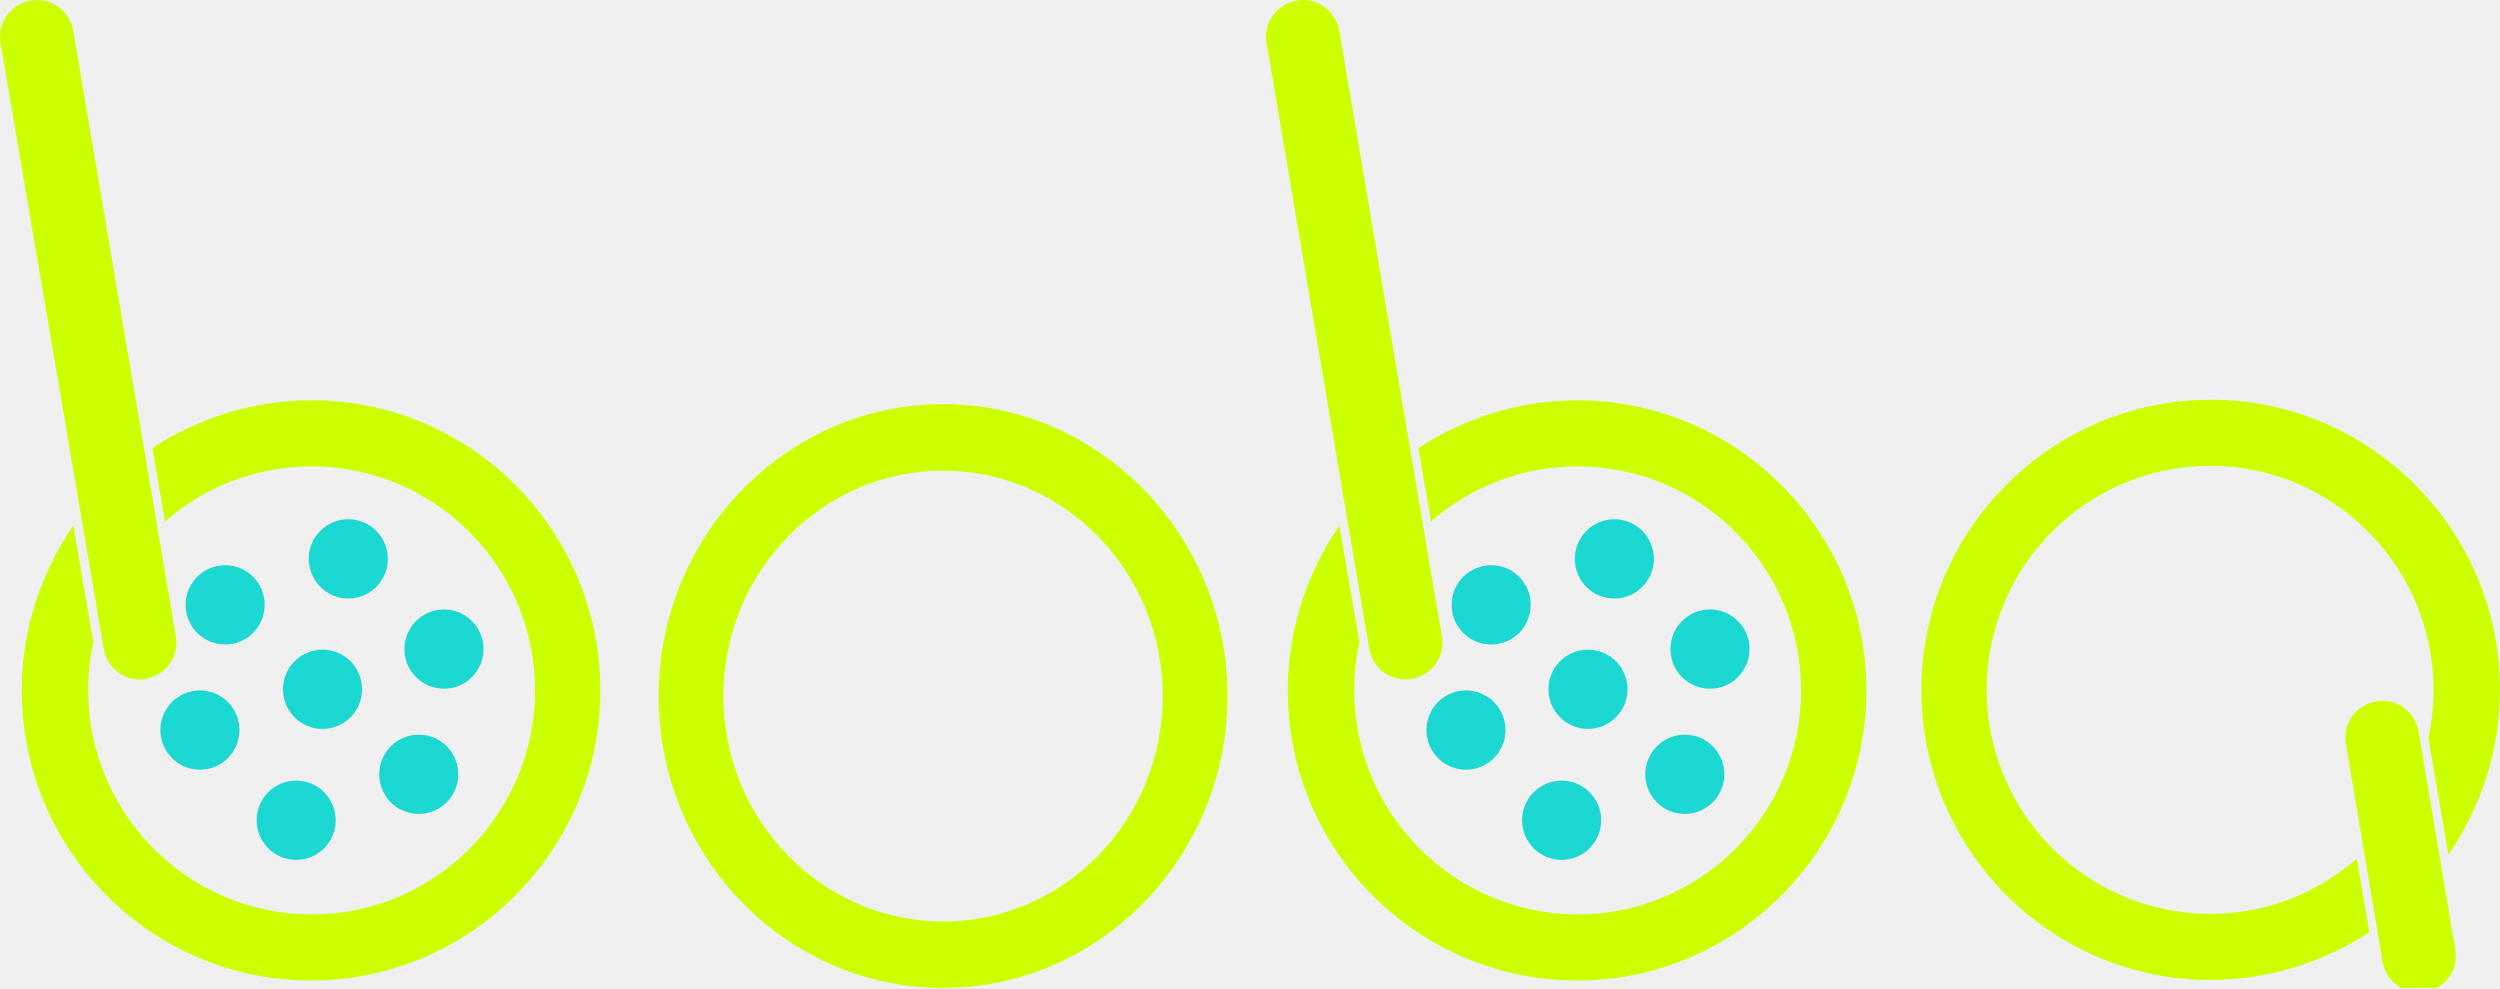
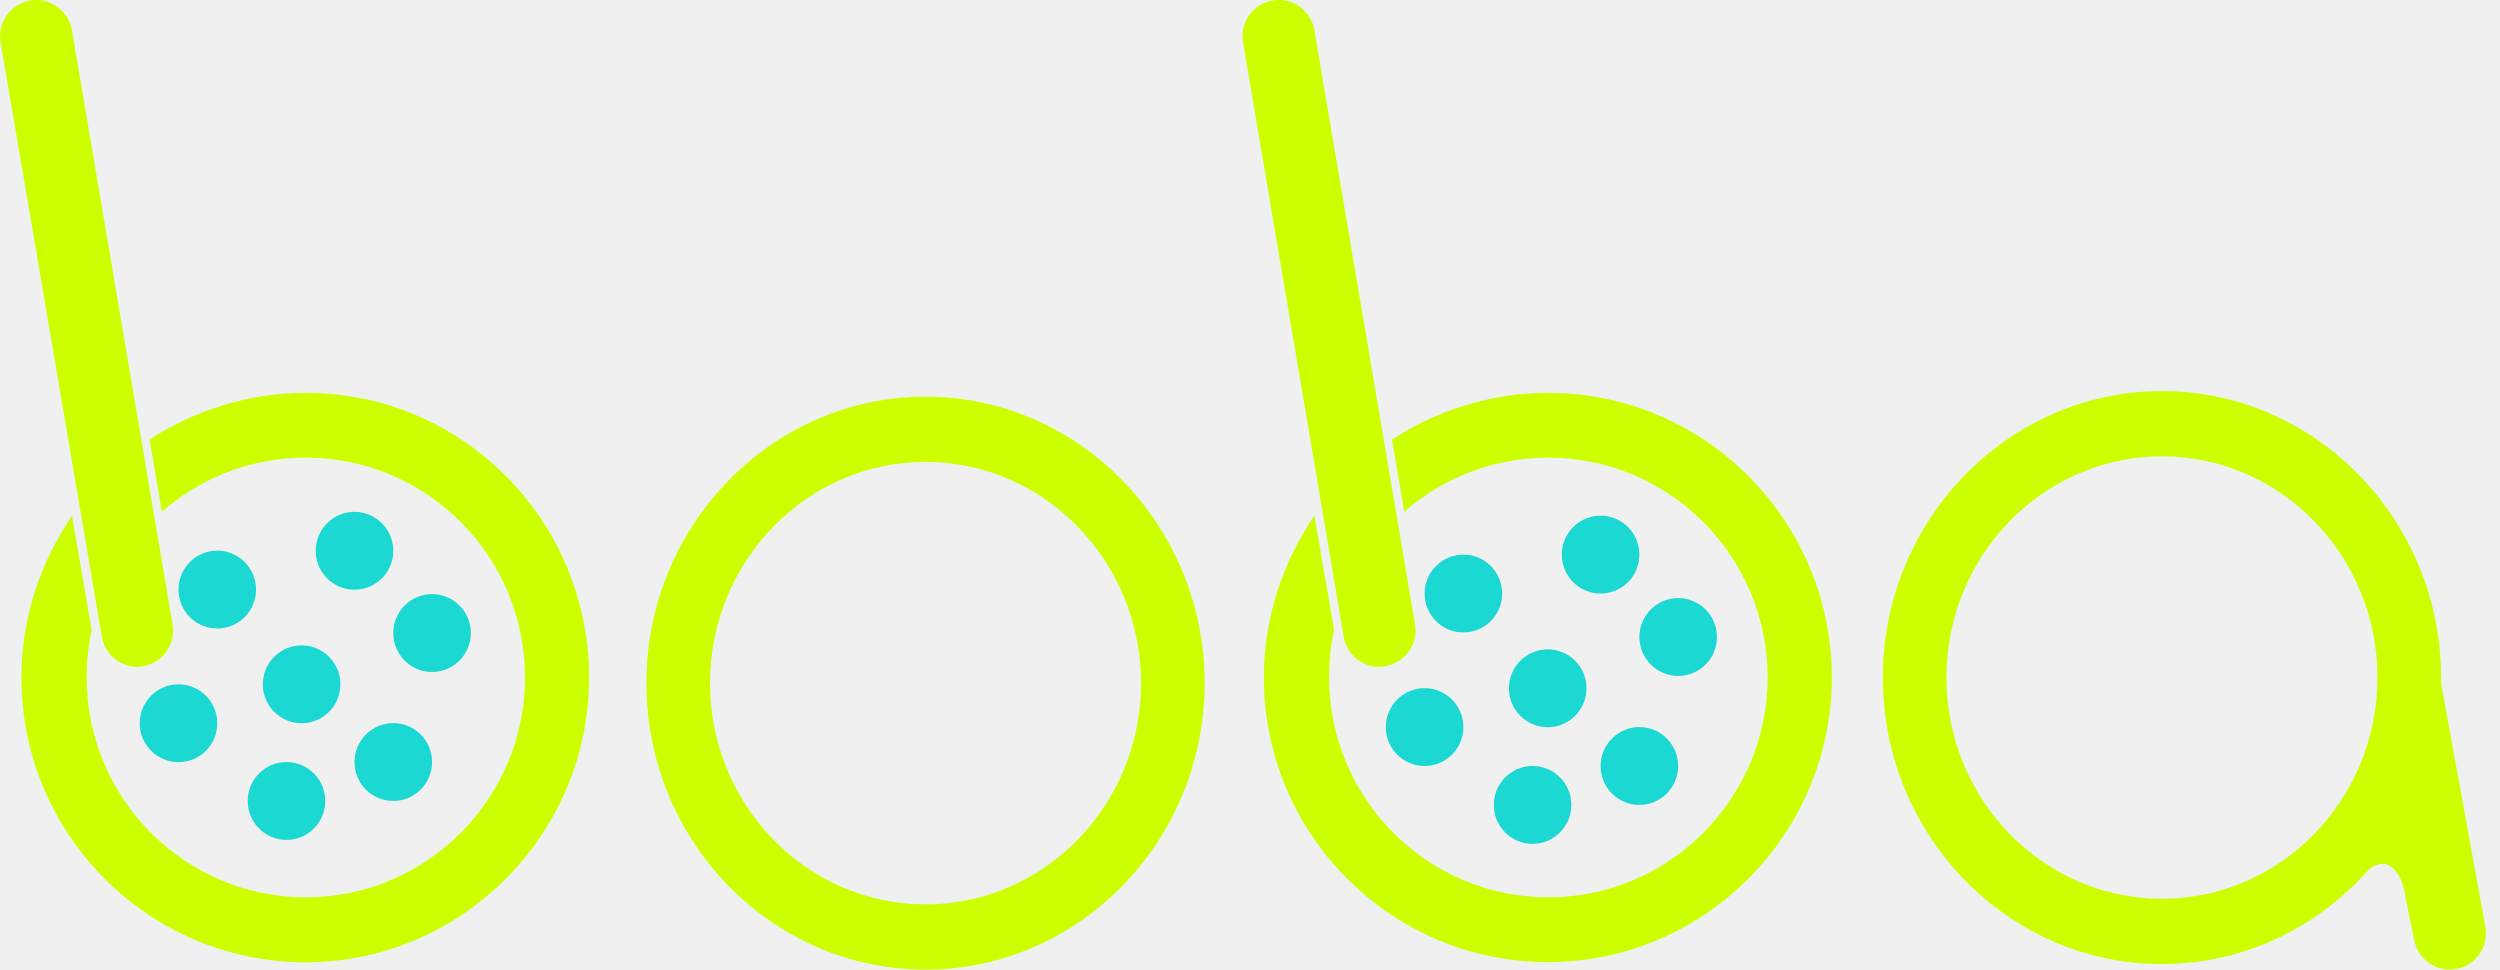
- <svg xmlns="http://www.w3.org/2000/svg" width="167" height="66" viewBox="0 0 167 66" fill="none">
-   <g clip-path="url(#clip0)">
-     <path d="M62.999 65.996C52.502 65.996 43.999 57.231 43.999 46.496C43.999 35.761 52.54 26.996 62.999 26.996C73.458 26.996 81.999 35.761 81.999 46.496C81.999 57.231 73.458 65.996 62.999 65.996ZM62.999 31.437C54.91 31.437 48.326 38.194 48.326 46.496C48.326 54.798 54.91 61.556 62.999 61.556C71.088 61.556 77.672 54.798 77.672 46.496C77.672 38.194 71.088 31.437 62.999 31.437Z" fill="#CCFF00" />
-     <path d="M9.336 45.391C8.15 45.391 7.117 44.508 6.925 43.319L0.037 2.875C-0.078 2.223 0.076 1.57 0.458 1.033C0.841 0.496 1.415 0.15 2.065 0.035C3.405 -0.195 4.668 0.726 4.897 2.069L11.747 42.513C11.862 43.165 11.709 43.818 11.326 44.355C10.944 44.892 10.37 45.237 9.719 45.352C9.604 45.391 9.451 45.391 9.336 45.391Z" fill="#CCFF00" />
-     <path d="M20.817 26.742C16.913 26.742 13.239 27.932 10.178 29.927L11.02 34.839C13.661 32.536 17.066 31.155 20.817 31.155C29.044 31.155 35.741 37.87 35.741 46.12C35.741 54.37 29.044 61.085 20.817 61.085C12.589 61.085 5.892 54.37 5.892 46.12C5.892 45.007 6.007 43.933 6.237 42.897L4.897 35.107C2.754 38.254 1.453 42.014 1.453 46.12C1.453 56.826 10.14 65.498 20.778 65.498C31.417 65.498 40.103 56.787 40.103 46.12C40.103 35.453 31.493 26.742 20.817 26.742Z" fill="#CCFF00" />
-     <path d="M19.783 57.44C21.242 57.44 22.424 56.255 22.424 54.792C22.424 53.33 21.242 52.145 19.783 52.145C18.325 52.145 17.143 53.33 17.143 54.792C17.143 56.255 18.325 57.44 19.783 57.44Z" fill="#1CD8D2" />
-     <path d="M27.973 54.371C29.431 54.371 30.613 53.186 30.613 51.724C30.613 50.262 29.431 49.076 27.973 49.076C26.515 49.076 25.332 50.262 25.332 51.724C25.332 53.186 26.515 54.371 27.973 54.371Z" fill="#1CD8D2" />
-     <path d="M21.544 48.692C23.002 48.692 24.184 47.506 24.184 46.044C24.184 44.582 23.002 43.397 21.544 43.397C20.085 43.397 18.903 44.582 18.903 46.044C18.903 47.506 20.085 48.692 21.544 48.692Z" fill="#1CD8D2" />
-     <path d="M13.354 51.416C14.813 51.416 15.995 50.231 15.995 48.769C15.995 47.306 14.813 46.121 13.354 46.121C11.896 46.121 10.714 47.306 10.714 48.769C10.714 50.231 11.896 51.416 13.354 51.416Z" fill="#1CD8D2" />
-     <path d="M29.656 46.006C31.115 46.006 32.297 44.821 32.297 43.359C32.297 41.896 31.115 40.711 29.656 40.711C28.198 40.711 27.016 41.896 27.016 43.359C27.016 44.821 28.198 46.006 29.656 46.006Z" fill="#1CD8D2" />
-     <path d="M23.266 39.981C24.724 39.981 25.906 38.795 25.906 37.333C25.906 35.871 24.724 34.685 23.266 34.685C21.807 34.685 20.625 35.871 20.625 37.333C20.625 38.795 21.807 39.981 23.266 39.981Z" fill="#1CD8D2" />
-     <path d="M15.038 43.051C16.497 43.051 17.679 41.866 17.679 40.404C17.679 38.941 16.497 37.756 15.038 37.756C13.58 37.756 12.398 38.941 12.398 40.404C12.398 41.866 13.58 43.051 15.038 43.051Z" fill="#1CD8D2" />
-     <path d="M93.87 45.391C92.683 45.391 91.65 44.508 91.459 43.319L84.609 2.875C84.494 2.223 84.647 1.57 85.03 1.033C85.413 0.496 85.987 0.15 86.637 0.035C87.977 -0.195 89.239 0.726 89.469 2.069L96.319 42.513C96.434 43.165 96.281 43.818 95.898 44.355C95.515 44.892 94.941 45.237 94.291 45.352C94.176 45.391 94.023 45.391 93.87 45.391Z" fill="#CCFF00" />
-     <path d="M105.388 26.742C101.485 26.742 97.811 27.932 94.75 29.927L95.592 34.839C98.232 32.536 101.638 31.155 105.388 31.155C113.616 31.155 120.313 37.87 120.313 46.12C120.313 54.37 113.616 61.085 105.388 61.085C97.161 61.085 90.464 54.37 90.464 46.12C90.464 45.007 90.579 43.933 90.808 42.897L89.469 35.107C87.326 38.254 86.025 42.014 86.025 46.12C86.025 56.826 94.712 65.498 105.35 65.498C115.988 65.498 124.675 56.787 124.675 46.12C124.675 35.453 116.027 26.742 105.388 26.742Z" fill="#CCFF00" />
-     <path d="M104.317 57.44C105.775 57.44 106.957 56.255 106.957 54.792C106.957 53.33 105.775 52.145 104.317 52.145C102.858 52.145 101.676 53.33 101.676 54.792C101.676 56.255 102.858 57.44 104.317 57.44Z" fill="#1CD8D2" />
-     <path d="M112.544 54.371C114.003 54.371 115.185 53.186 115.185 51.724C115.185 50.262 114.003 49.076 112.544 49.076C111.086 49.076 109.904 50.262 109.904 51.724C109.904 53.186 111.086 54.371 112.544 54.371Z" fill="#1CD8D2" />
-     <path d="M106.077 48.692C107.535 48.692 108.717 47.506 108.717 46.044C108.717 44.582 107.535 43.397 106.077 43.397C104.619 43.397 103.437 44.582 103.437 46.044C103.437 47.506 104.619 48.692 106.077 48.692Z" fill="#1CD8D2" />
-     <path d="M97.926 51.416C99.384 51.416 100.567 50.231 100.567 48.769C100.567 47.306 99.384 46.121 97.926 46.121C96.468 46.121 95.286 47.306 95.286 48.769C95.286 50.231 96.468 51.416 97.926 51.416Z" fill="#1CD8D2" />
-     <path d="M114.228 46.006C115.686 46.006 116.868 44.821 116.868 43.359C116.868 41.896 115.686 40.711 114.228 40.711C112.77 40.711 111.587 41.896 111.587 43.359C111.587 44.821 112.77 46.006 114.228 46.006Z" fill="#1CD8D2" />
-     <path d="M107.837 39.981C109.296 39.981 110.478 38.795 110.478 37.333C110.478 35.871 109.296 34.685 107.837 34.685C106.379 34.685 105.197 35.871 105.197 37.333C105.197 38.795 106.379 39.981 107.837 39.981Z" fill="#1CD8D2" />
-     <path d="M99.61 43.051C101.068 43.051 102.25 41.866 102.25 40.404C102.25 38.941 101.068 37.756 99.61 37.756C98.152 37.756 96.969 38.941 96.969 40.404C96.969 41.866 98.152 43.051 99.61 43.051Z" fill="#1CD8D2" />
-     <path d="M159.154 46.81C160.34 46.81 161.374 47.693 161.565 48.883L164.014 63.426C164.129 64.078 163.976 64.73 163.593 65.267C163.21 65.805 162.636 66.15 161.986 66.265C160.647 66.495 159.384 65.574 159.154 64.231L156.705 49.688C156.59 49.036 156.743 48.384 157.126 47.847C157.509 47.309 158.083 46.964 158.733 46.849C158.848 46.81 159.001 46.81 159.154 46.81Z" fill="#CCFF00" />
-     <path d="M147.636 65.459C151.539 65.459 155.213 64.269 158.274 62.274L157.432 57.362C154.792 59.665 151.386 61.046 147.636 61.046C139.408 61.046 132.711 54.331 132.711 46.081C132.711 37.831 139.408 31.116 147.636 31.116C155.863 31.116 162.56 37.831 162.56 46.081C162.56 47.194 162.445 48.268 162.215 49.304L163.555 57.094C165.698 53.947 166.999 50.187 166.999 46.081C166.999 35.375 158.312 26.703 147.674 26.703C137.035 26.703 128.349 35.413 128.349 46.081C128.349 56.748 136.997 65.459 147.636 65.459Z" fill="#CCFF00" />
+ <svg xmlns="http://www.w3.org/2000/svg" version="1.1" id="Layer_1" x="0px" y="0px" viewBox="0 0 170.17 66" style="enable-background:new 0 0 170.17 66;" xml:space="preserve">
+   <style type="text/css">
+ 	.st0{fill:none;}
+ 	.st1{fill:#CCFF00;}
+ 	.st2{fill:#1CD8D2;}
+ </style>
+   <rect class="st0" width="167" height="66" />
+   <path class="st1" d="M63,66c-10.5,0-19-8.77-19-19.5C44,35.76,52.54,27,63,27s19,8.77,19,19.5C82,57.23,73.46,66,63,66z M63,31.44  c-8.09,0-14.67,6.76-14.67,15.06S54.91,61.56,63,61.56S77.67,54.8,77.67,46.5S71.09,31.44,63,31.44z" />
+   <path class="st1" d="M9.34,45.39c-1.19,0-2.22-0.88-2.41-2.07L0.04,2.87c-0.11-0.65,0.04-1.3,0.42-1.84c0.38-0.54,0.96-0.88,1.61-1  C3.4-0.19,4.67,0.73,4.9,2.07l6.85,40.44c0.11,0.65-0.04,1.3-0.42,1.84c-0.38,0.54-0.96,0.88-1.61,1  C9.6,45.39,9.45,45.39,9.34,45.39z" />
+   <path class="st1" d="M20.82,26.74c-3.9,0-7.58,1.19-10.64,3.18l0.84,4.91c2.64-2.3,6.05-3.68,9.8-3.68  c8.23,0,14.92,6.71,14.92,14.96c0,8.25-6.7,14.97-14.92,14.97c-8.23,0-14.92-6.72-14.92-14.97c0-1.11,0.11-2.19,0.34-3.22L4.9,35.11  c-2.14,3.15-3.44,6.91-3.44,11.01c0,10.71,8.69,19.38,19.33,19.38S40.1,56.79,40.1,46.12S31.49,26.74,20.82,26.74z" />
+   <path class="st1" d="M93.87,45.39c-1.19,0-2.22-0.88-2.41-2.07L84.61,2.87c-0.11-0.65,0.04-1.3,0.42-1.84  c0.38-0.54,0.96-0.88,1.61-1c1.34-0.23,2.6,0.69,2.83,2.03l6.85,40.44c0.11,0.65-0.04,1.3-0.42,1.84c-0.38,0.54-0.96,0.88-1.61,1  C94.18,45.39,94.02,45.39,93.87,45.39z" />
+   <path class="st1" d="M105.39,26.74c-3.9,0-7.58,1.19-10.64,3.18l0.84,4.91c2.64-2.3,6.05-3.68,9.8-3.68  c8.23,0,14.93,6.71,14.93,14.96c0,8.25-6.7,14.97-14.93,14.97c-8.23,0-14.92-6.72-14.92-14.97c0-1.11,0.11-2.19,0.34-3.22  l-1.34-7.79c-2.14,3.15-3.44,6.91-3.44,11.01c0,10.71,8.69,19.38,19.33,19.38c10.64,0,19.33-8.71,19.33-19.38  S116.03,26.74,105.39,26.74z" />
+   <g>
+     <g>
+       <path class="st2" d="M104.32,57.44c1.46,0,2.64-1.19,2.64-2.65c0-1.46-1.18-2.65-2.64-2.65c-1.46,0-2.64,1.19-2.64,2.65    C101.68,56.25,102.86,57.44,104.32,57.44z" />
+       <path class="st2" d="M111.59,54.79c1.46,0,2.64-1.19,2.64-2.65c0-1.46-1.18-2.65-2.64-2.65c-1.46,0-2.64,1.19-2.64,2.65    C108.95,53.61,110.13,54.79,111.59,54.79z" />
+       <path class="st2" d="M105.35,49.5c1.46,0,2.64-1.19,2.64-2.65c0-1.46-1.18-2.65-2.64-2.65c-1.46,0-2.64,1.19-2.64,2.65    C102.71,48.31,103.89,49.5,105.35,49.5z" />
+       <path class="st2" d="M96.97,52.14c1.46,0,2.64-1.19,2.64-2.65c0-1.46-1.18-2.65-2.64-2.65c-1.46,0-2.64,1.19-2.64,2.65    C94.33,50.96,95.51,52.14,96.97,52.14z" />
+       <path class="st2" d="M114.23,46.01c1.46,0,2.64-1.19,2.64-2.65s-1.18-2.65-2.64-2.65s-2.64,1.19-2.64,2.65    S112.77,46.01,114.23,46.01z" />
+       <path class="st2" d="M108.95,40.4c1.46,0,2.64-1.19,2.64-2.65c0-1.46-1.18-2.65-2.64-2.65c-1.46,0-2.64,1.19-2.64,2.65    C106.31,39.22,107.49,40.4,108.95,40.4z" />
+     </g>
+     <path class="st2" d="M99.61,43.05c1.46,0,2.64-1.19,2.64-2.65c0-1.46-1.18-2.65-2.64-2.65c-1.46,0-2.64,1.19-2.64,2.65   C96.97,41.87,98.15,43.05,99.61,43.05z" />
  </g>
-   <defs>
-     <clipPath id="clip0">
-       <rect width="167" height="66" fill="white" />
-     </clipPath>
-   </defs>
+   <path class="st1" d="M164.32,46.5c1.19,0,1.65-1.19,1.84,0l3.02,16.62c0.11,0.65-0.04,1.3-0.42,1.84s-0.96,0.88-1.61,1  c-1.34,0.23-2.6-0.69-2.83-2.03l-0.71-3.47c-0.12-0.65-0.84-2.37-2.3-1.34c-0.54,0.38,1.94-12.46,2.59-12.58  C164.02,46.5,164.17,46.5,164.32,46.5z" />
+   <path class="st1" d="M147.16,65.62c-10.5,0-19-8.77-19-19.5c0-10.73,8.54-19.5,19-19.5c10.46,0,19,8.77,19,19.5  C166.16,56.86,157.62,65.62,147.16,65.62z M147.16,31.06c-8.09,0-14.67,6.76-14.67,15.06s6.58,15.06,14.67,15.06  c8.09,0,14.67-6.76,14.67-15.06S155.25,31.06,147.16,31.06z" />
+   <g>
+     <g>
+       <path class="st2" d="M19.5,57.17c1.46,0,2.64-1.19,2.64-2.65c0-1.46-1.18-2.65-2.64-2.65c-1.46,0-2.64,1.19-2.64,2.65    C16.86,55.99,18.04,57.17,19.5,57.17z" />
+       <path class="st2" d="M26.77,54.52c1.46,0,2.64-1.19,2.64-2.65c0-1.46-1.18-2.65-2.64-2.65c-1.46,0-2.64,1.19-2.64,2.65    C24.13,53.34,25.31,54.52,26.77,54.52z" />
+       <path class="st2" d="M20.53,49.23c1.46,0,2.64-1.19,2.64-2.65c0-1.46-1.18-2.65-2.64-2.65s-2.64,1.19-2.64,2.65    C17.89,48.04,19.07,49.23,20.53,49.23z" />
+       <path class="st2" d="M12.15,51.88c1.46,0,2.64-1.19,2.64-2.65c0-1.46-1.18-2.65-2.64-2.65c-1.46,0-2.64,1.19-2.64,2.65    C9.51,50.69,10.69,51.88,12.15,51.88z" />
+       <path class="st2" d="M29.41,45.74c1.46,0,2.64-1.19,2.64-2.65s-1.18-2.65-2.64-2.65s-2.64,1.19-2.64,2.65S27.95,45.74,29.41,45.74    z" />
+       <path class="st2" d="M24.13,40.14c1.46,0,2.64-1.19,2.64-2.65c0-1.46-1.18-2.65-2.64-2.65c-1.46,0-2.64,1.19-2.64,2.65    C21.49,38.95,22.67,40.14,24.13,40.14z" />
+     </g>
+     <path class="st2" d="M14.79,42.78c1.46,0,2.64-1.19,2.64-2.65c0-1.46-1.18-2.65-2.64-2.65c-1.46,0-2.64,1.19-2.64,2.65   C12.15,41.6,13.33,42.78,14.79,42.78z" />
+   </g>
</svg>
